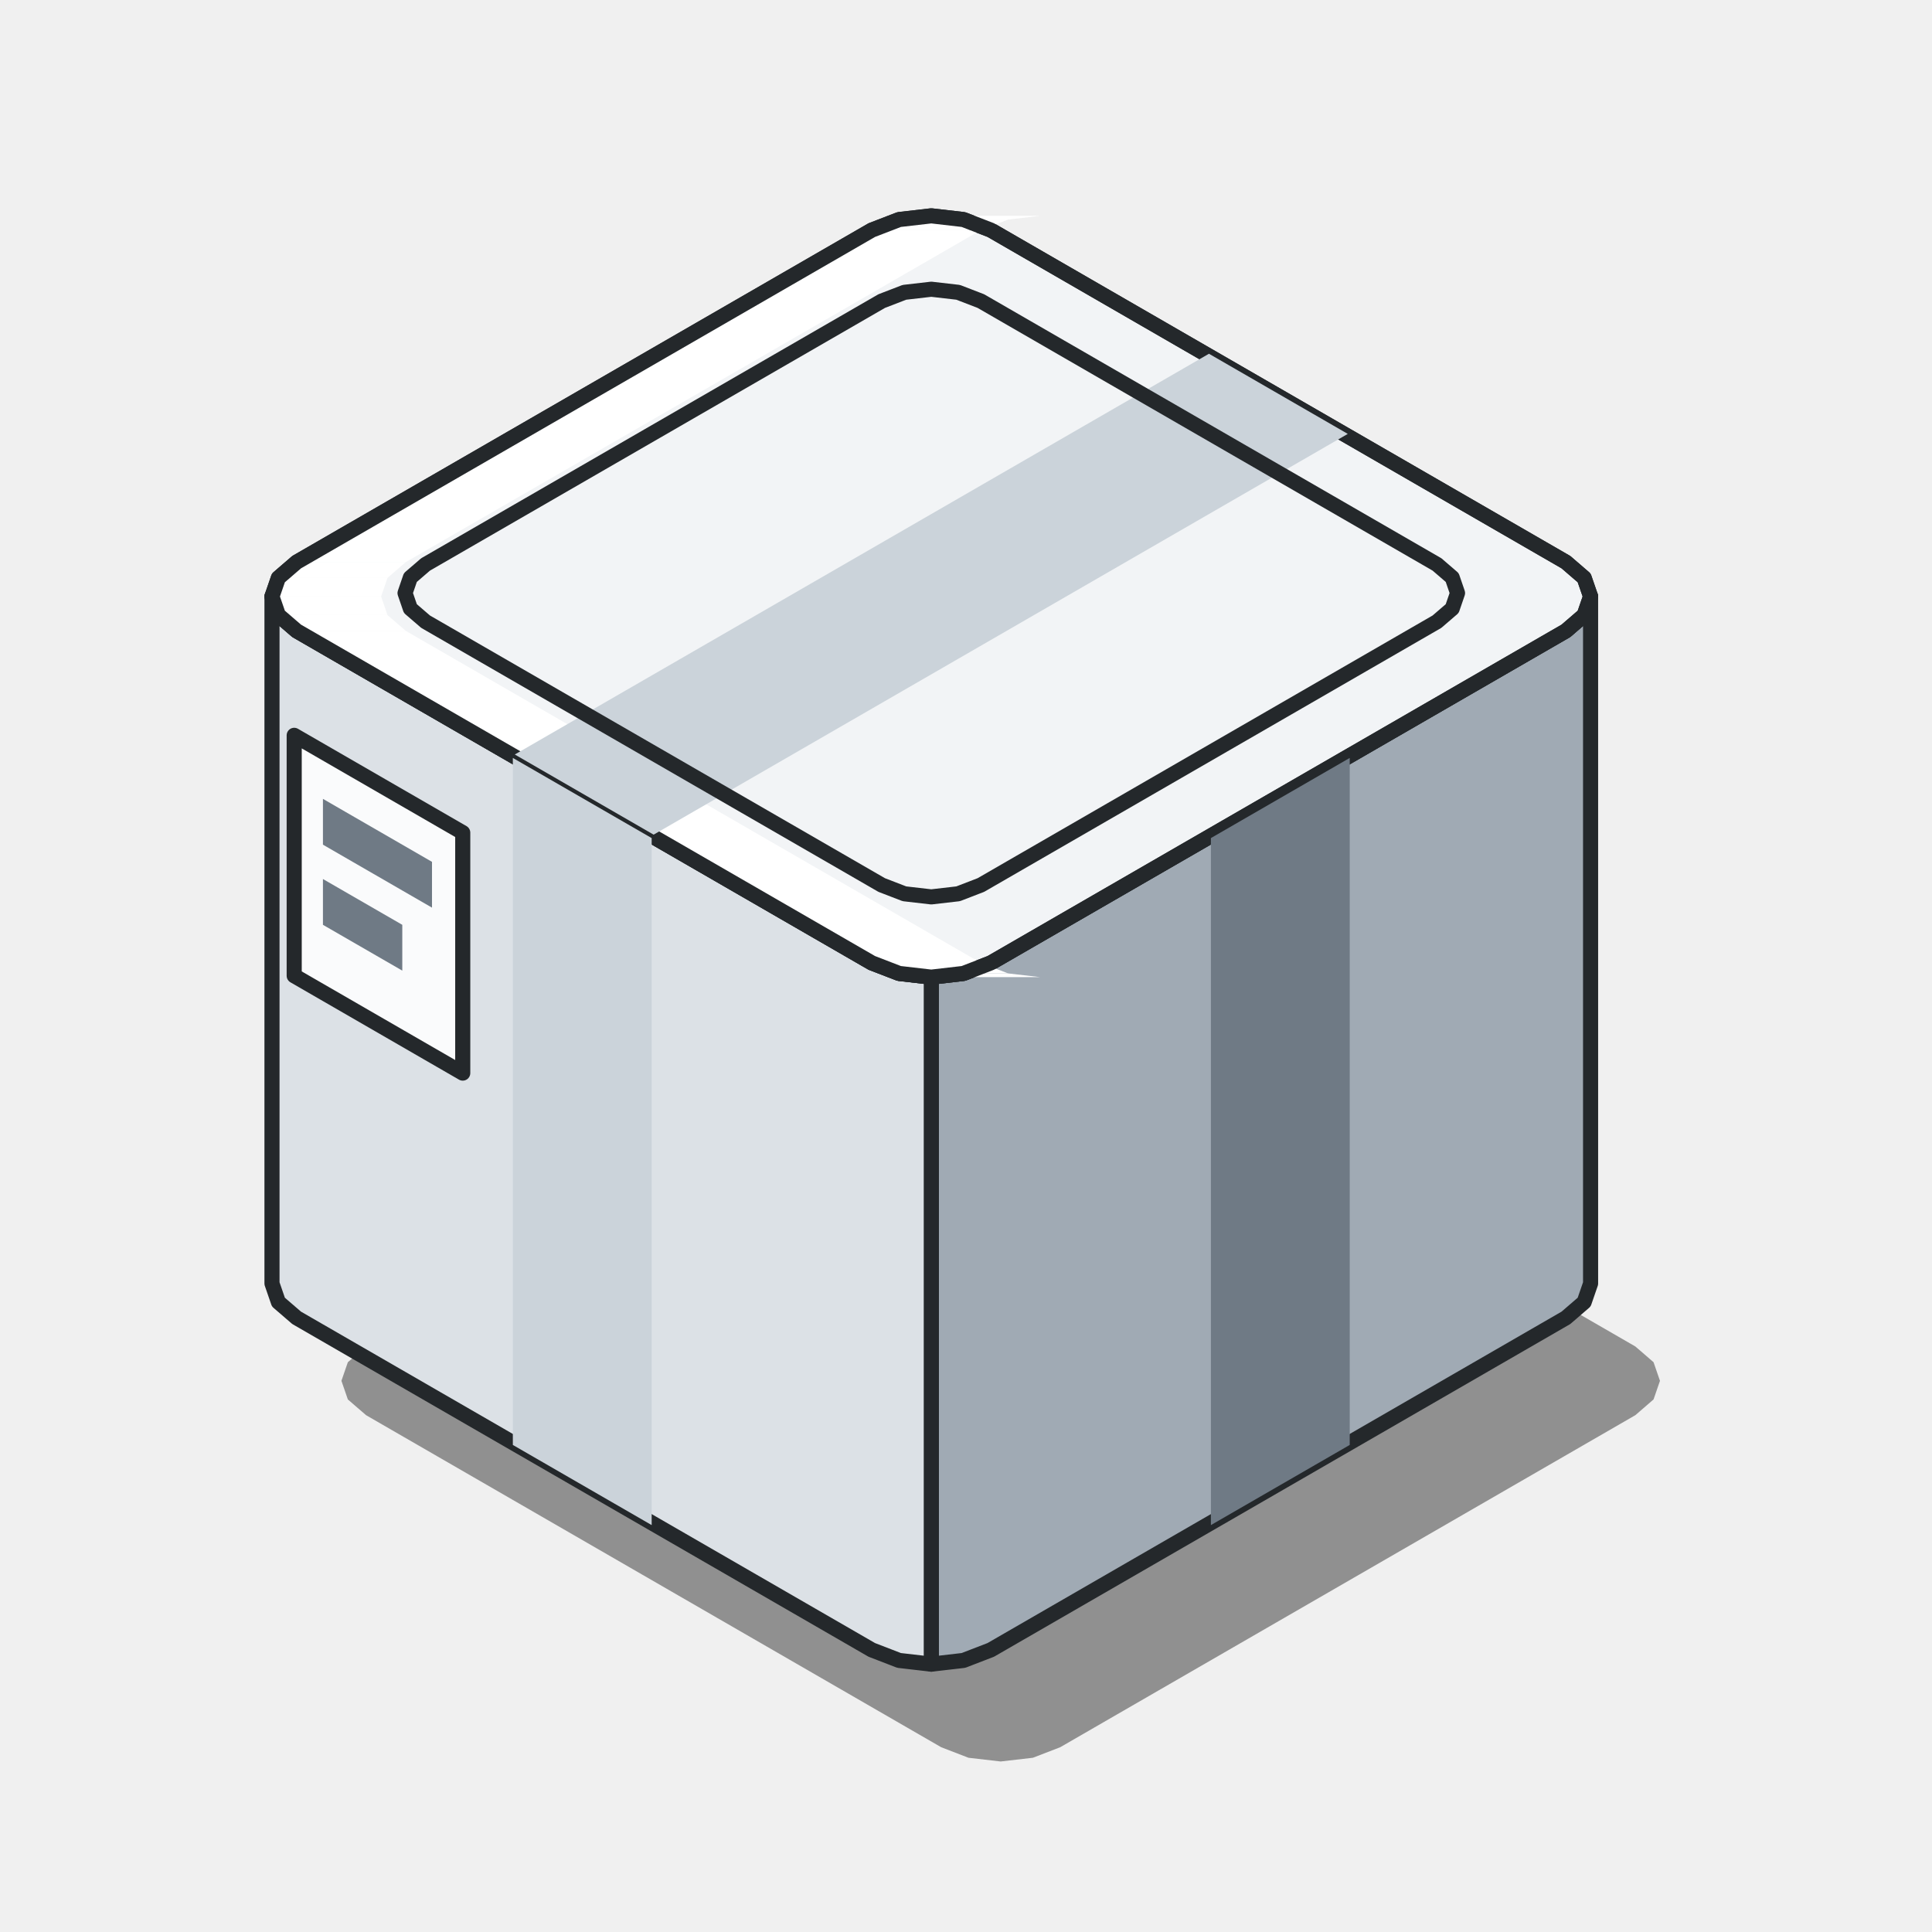
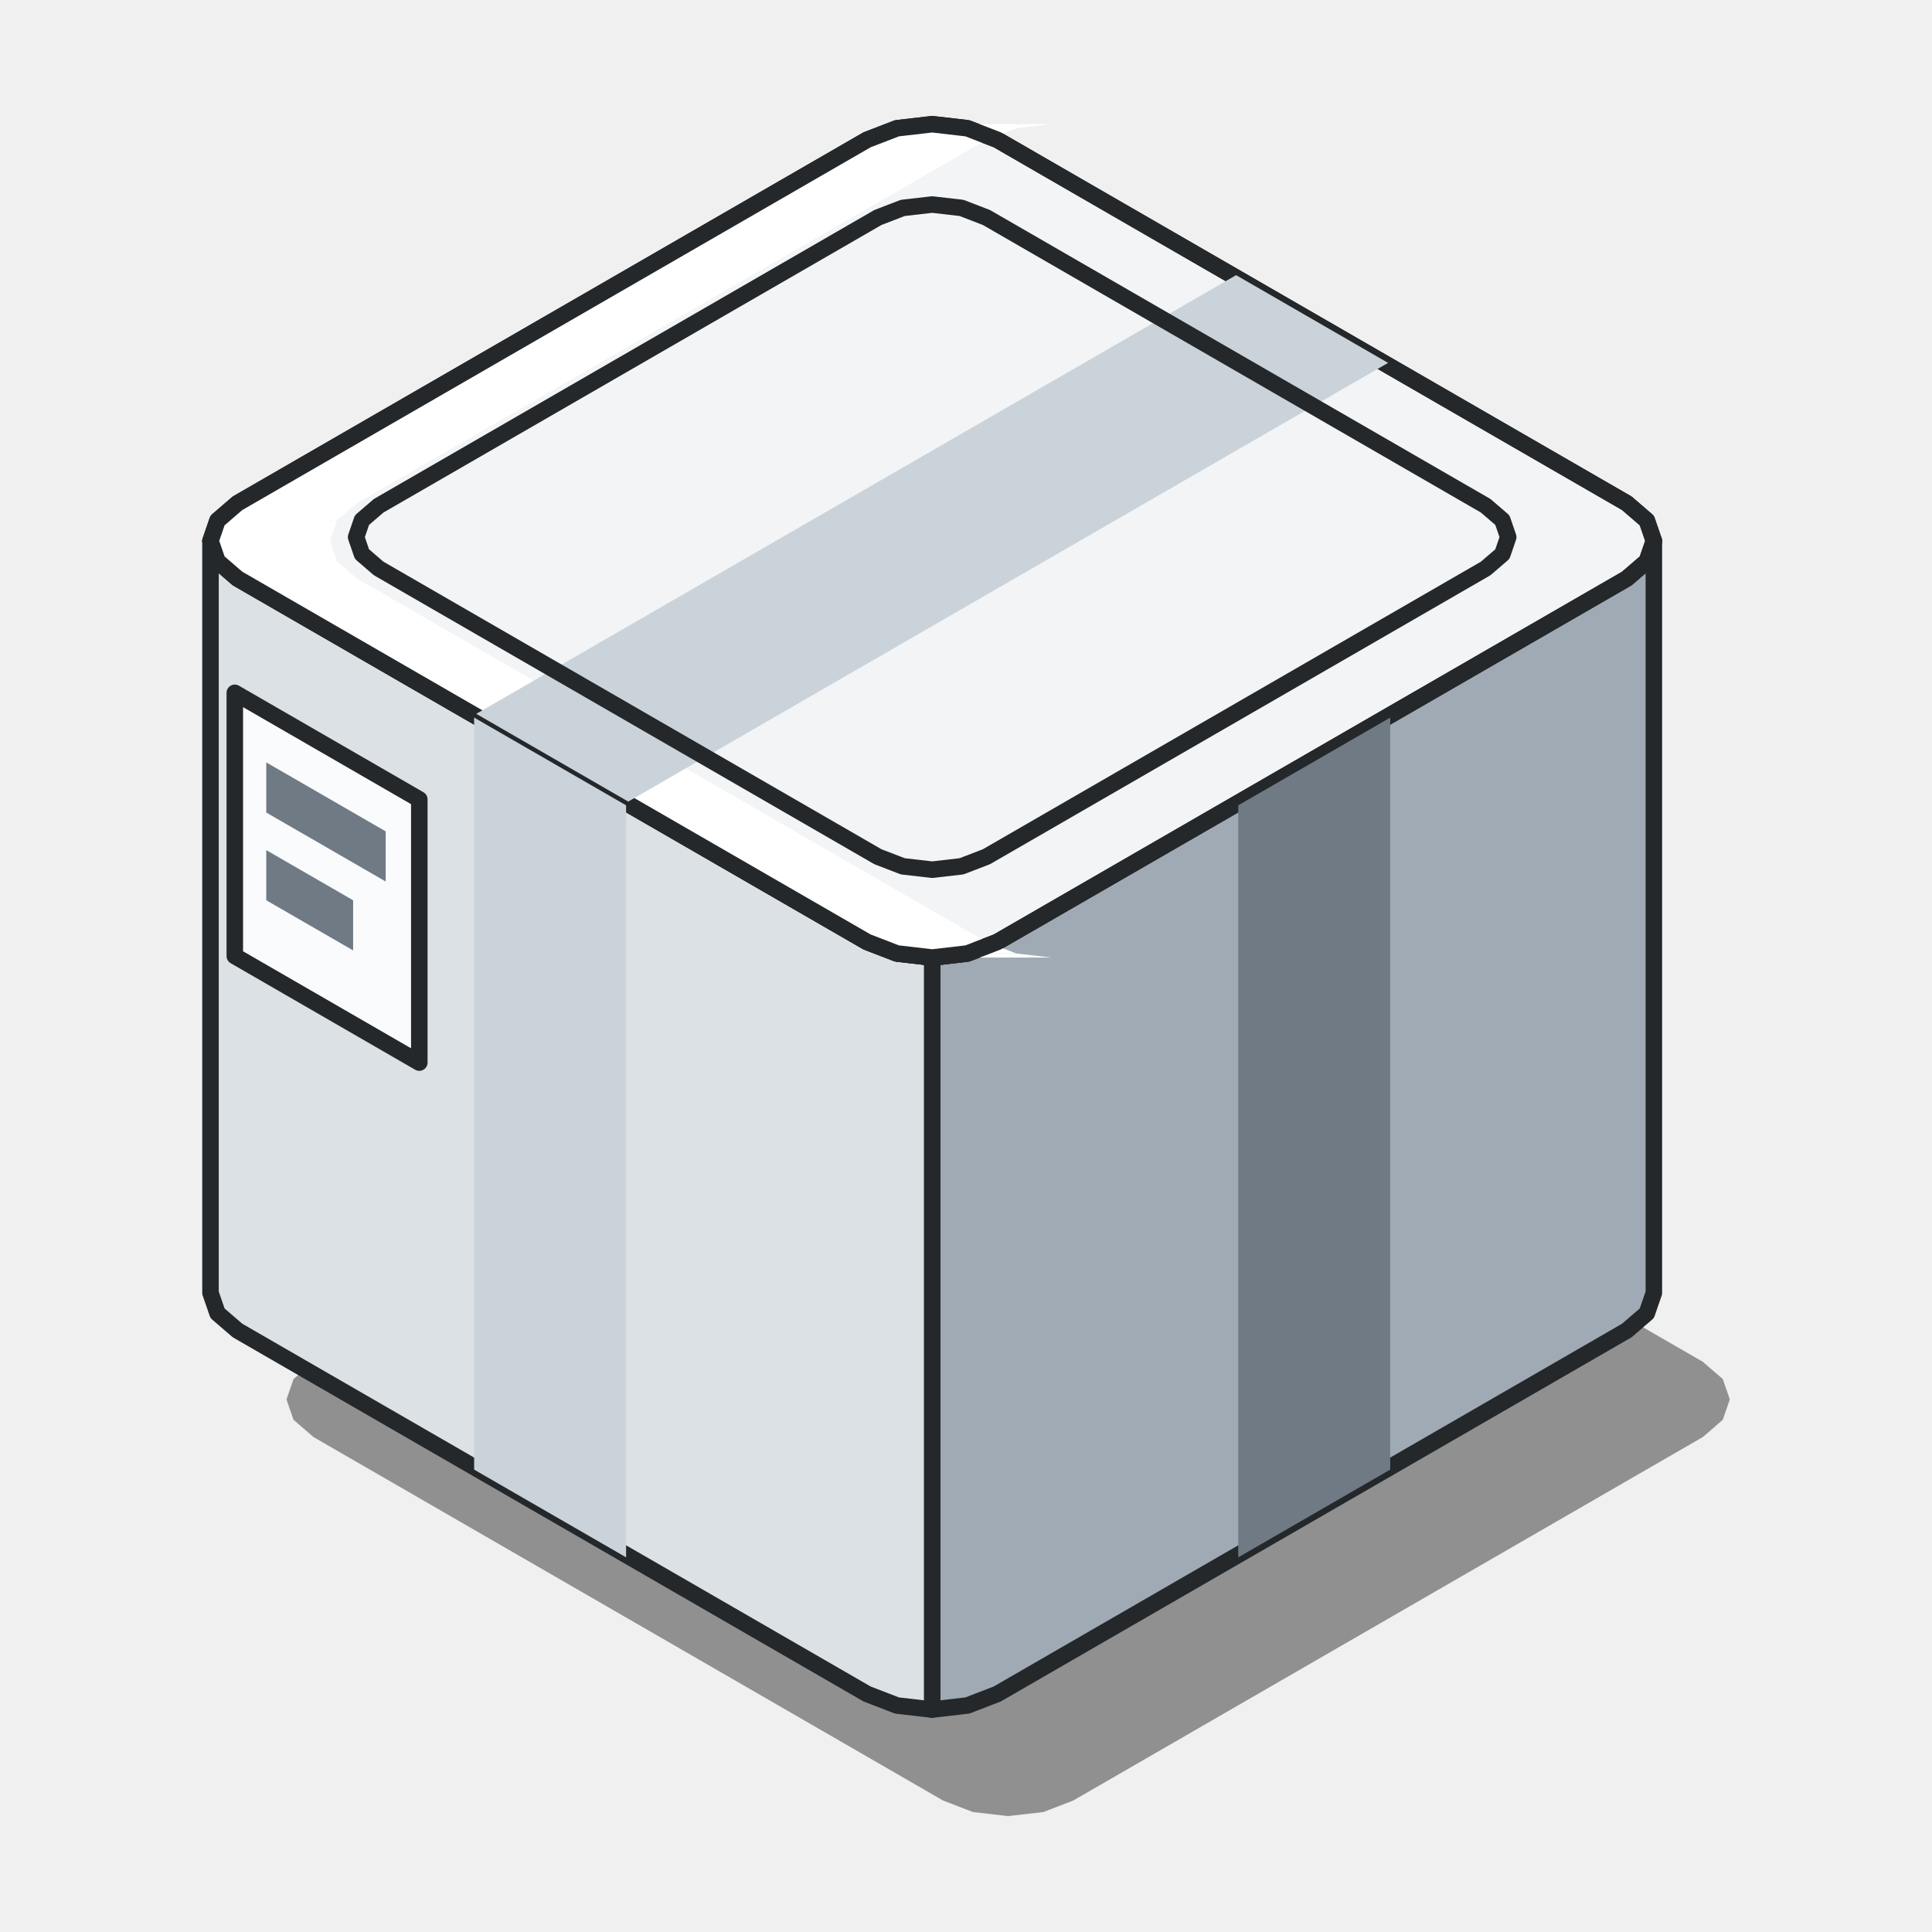
- <svg xmlns="http://www.w3.org/2000/svg" viewBox="0 0 512 512" width="512" height="512">
+ <svg xmlns="http://www.w3.org/2000/svg" viewBox="21.12 27.13 467.74 467.74" width="467.74" height="467.74">
  <g transform="translate(246.80,340.14) scale(1.5172)">
    <polygon points="22.52,81.00 17.75,82.84 12.12,83.49 6.50,82.84 1.73,81.00 -98.73,23.00 -101.91,20.25 -103.03,17.00 -101.91,13.75 -98.73,11.00 1.73,-47.00 6.50,-48.84 12.12,-49.49 17.75,-48.84 22.52,-47.00 122.98,11.00 126.16,13.75 127.28,17.00 126.16,20.25 122.98,23.00" fill="#000000" opacity="0.4" />
    <polygon points="115.16,-120.00 114.04,-116.75 110.85,-114.00 10.39,-56.00 5.62,-54.16 0.00,-53.51 0.00,66.49 5.62,65.84 10.39,64.00 110.85,6.00 114.04,3.25 115.16,0.00" fill="#A0AAB4" stroke="#24282B" stroke-width="2.636" stroke-linejoin="round" stroke-miterlimit="10" />
    <polygon points="0.00,-53.51 -5.62,-54.16 -10.39,-56.00 -110.85,-114.00 -114.04,-116.75 -115.16,-120.00 -115.16,0.00 -114.04,3.25 -110.85,6.00 -10.39,64.00 -5.62,65.84 0.00,66.49" fill="#DCE1E6" stroke="#24282B" stroke-width="2.636" stroke-linejoin="round" stroke-miterlimit="10" />
    <polygon points="10.39,-56.00 5.62,-54.16 0.00,-53.51 -5.62,-54.16 -10.39,-56.00 -110.85,-114.00 -114.04,-116.75 -115.16,-120.00 -114.04,-123.25 -110.85,-126.00 -10.39,-184.00 -5.62,-185.84 0.00,-186.49 5.62,-185.84 10.39,-184.00 110.85,-126.00 114.04,-123.25 115.16,-120.00 114.04,-116.75 110.85,-114.00" fill="#F2F4F6" stroke="#24282B" stroke-width="2.636" stroke-linejoin="round" stroke-miterlimit="10" />
    <polygon points="0.00,-53.51 -5.62,-54.16 13.43,-54.16 19.05,-53.51" fill="#FFFFFF" />
    <polygon points="-5.62,-54.16 -10.39,-56.00 8.66,-56.00 13.43,-54.16" fill="#FFFFFF" />
    <polygon points="-10.39,-56.00 -110.85,-114.00 -91.80,-114.00 8.66,-56.00" fill="#FFFFFF" />
    <polygon points="-110.85,-114.00 -114.04,-116.75 -94.98,-116.75 -91.80,-114.00" fill="#FFFFFF" />
    <polygon points="-114.04,-116.75 -115.16,-120.00 -96.10,-120.00 -94.98,-116.75" fill="#FFFFFF" />
    <polygon points="-115.16,-120.00 -114.04,-123.25 -94.98,-123.25 -96.10,-120.00" fill="#FFFFFF" />
    <polygon points="-114.04,-123.25 -110.85,-126.00 -91.80,-126.00 -94.98,-123.25" fill="#FFFFFF" />
    <polygon points="-110.85,-126.00 -10.39,-184.00 8.66,-184.00 -91.80,-126.00" fill="#FFFFFF" />
    <polygon points="-10.39,-184.00 -5.62,-185.84 13.43,-185.84 8.66,-184.00" fill="#FFFFFF" />
    <polygon points="-5.62,-185.84 0.00,-186.49 19.05,-186.49 13.43,-185.84" fill="#FFFFFF" />
    <polygon points="10.39,-56.00 5.62,-54.16 0.00,-53.51 -5.62,-54.16 -10.39,-56.00 -110.85,-114.00 -114.04,-116.75 -115.16,-120.00 -114.04,-123.25 -110.85,-126.00 -10.39,-184.00 -5.62,-185.84 0.00,-186.49 5.62,-185.84 10.39,-184.00 110.85,-126.00 114.04,-123.25 115.16,-120.00 114.04,-116.75 110.85,-114.00" fill="none" stroke="#24282B" stroke-width="2.636" stroke-linejoin="round" stroke-miterlimit="10" />
    <polygon points="48.50,-162.40 72.75,-148.40 -48.50,-78.40 -72.75,-92.40" fill="#CBD3DA" />
    <polygon points="-73.09,28.20 -48.84,42.20 -48.84,-77.80 -73.09,-91.80" fill="#CBD3DA" />
    <polygon points="73.09,28.20 48.84,42.20 48.84,-77.80 73.09,-91.80" fill="#6F7A85" />
    <polygon points="-111.28,-53.75 -81.84,-36.75 -81.84,-78.75 -111.28,-95.75" fill="#FAFBFC" stroke="#24282B" stroke-width="2.636" stroke-linejoin="round" stroke-miterlimit="10" />
    <polygon points="-106.26,-76.65 -87.21,-65.65 -87.21,-73.65 -106.26,-84.65" fill="#6F7A85" />
    <polygon points="-106.26,-62.65 -92.40,-54.65 -92.40,-62.65 -106.26,-70.65" fill="#6F7A85" />
    <polygon points="8.66,-69.60 4.69,-68.07 0.00,-67.53 -4.69,-68.07 -8.66,-69.60 -88.33,-115.60 -90.99,-117.89 -91.92,-120.60 -90.99,-123.31 -88.33,-125.60 -8.66,-171.60 -4.69,-173.13 0.00,-173.67 4.69,-173.13 8.66,-171.60 88.33,-125.60 90.99,-123.31 91.92,-120.60 90.99,-117.89 88.33,-115.60" fill="none" stroke="#24282B" stroke-width="2.636" stroke-linejoin="round" stroke-miterlimit="10" />
  </g>
</svg>
